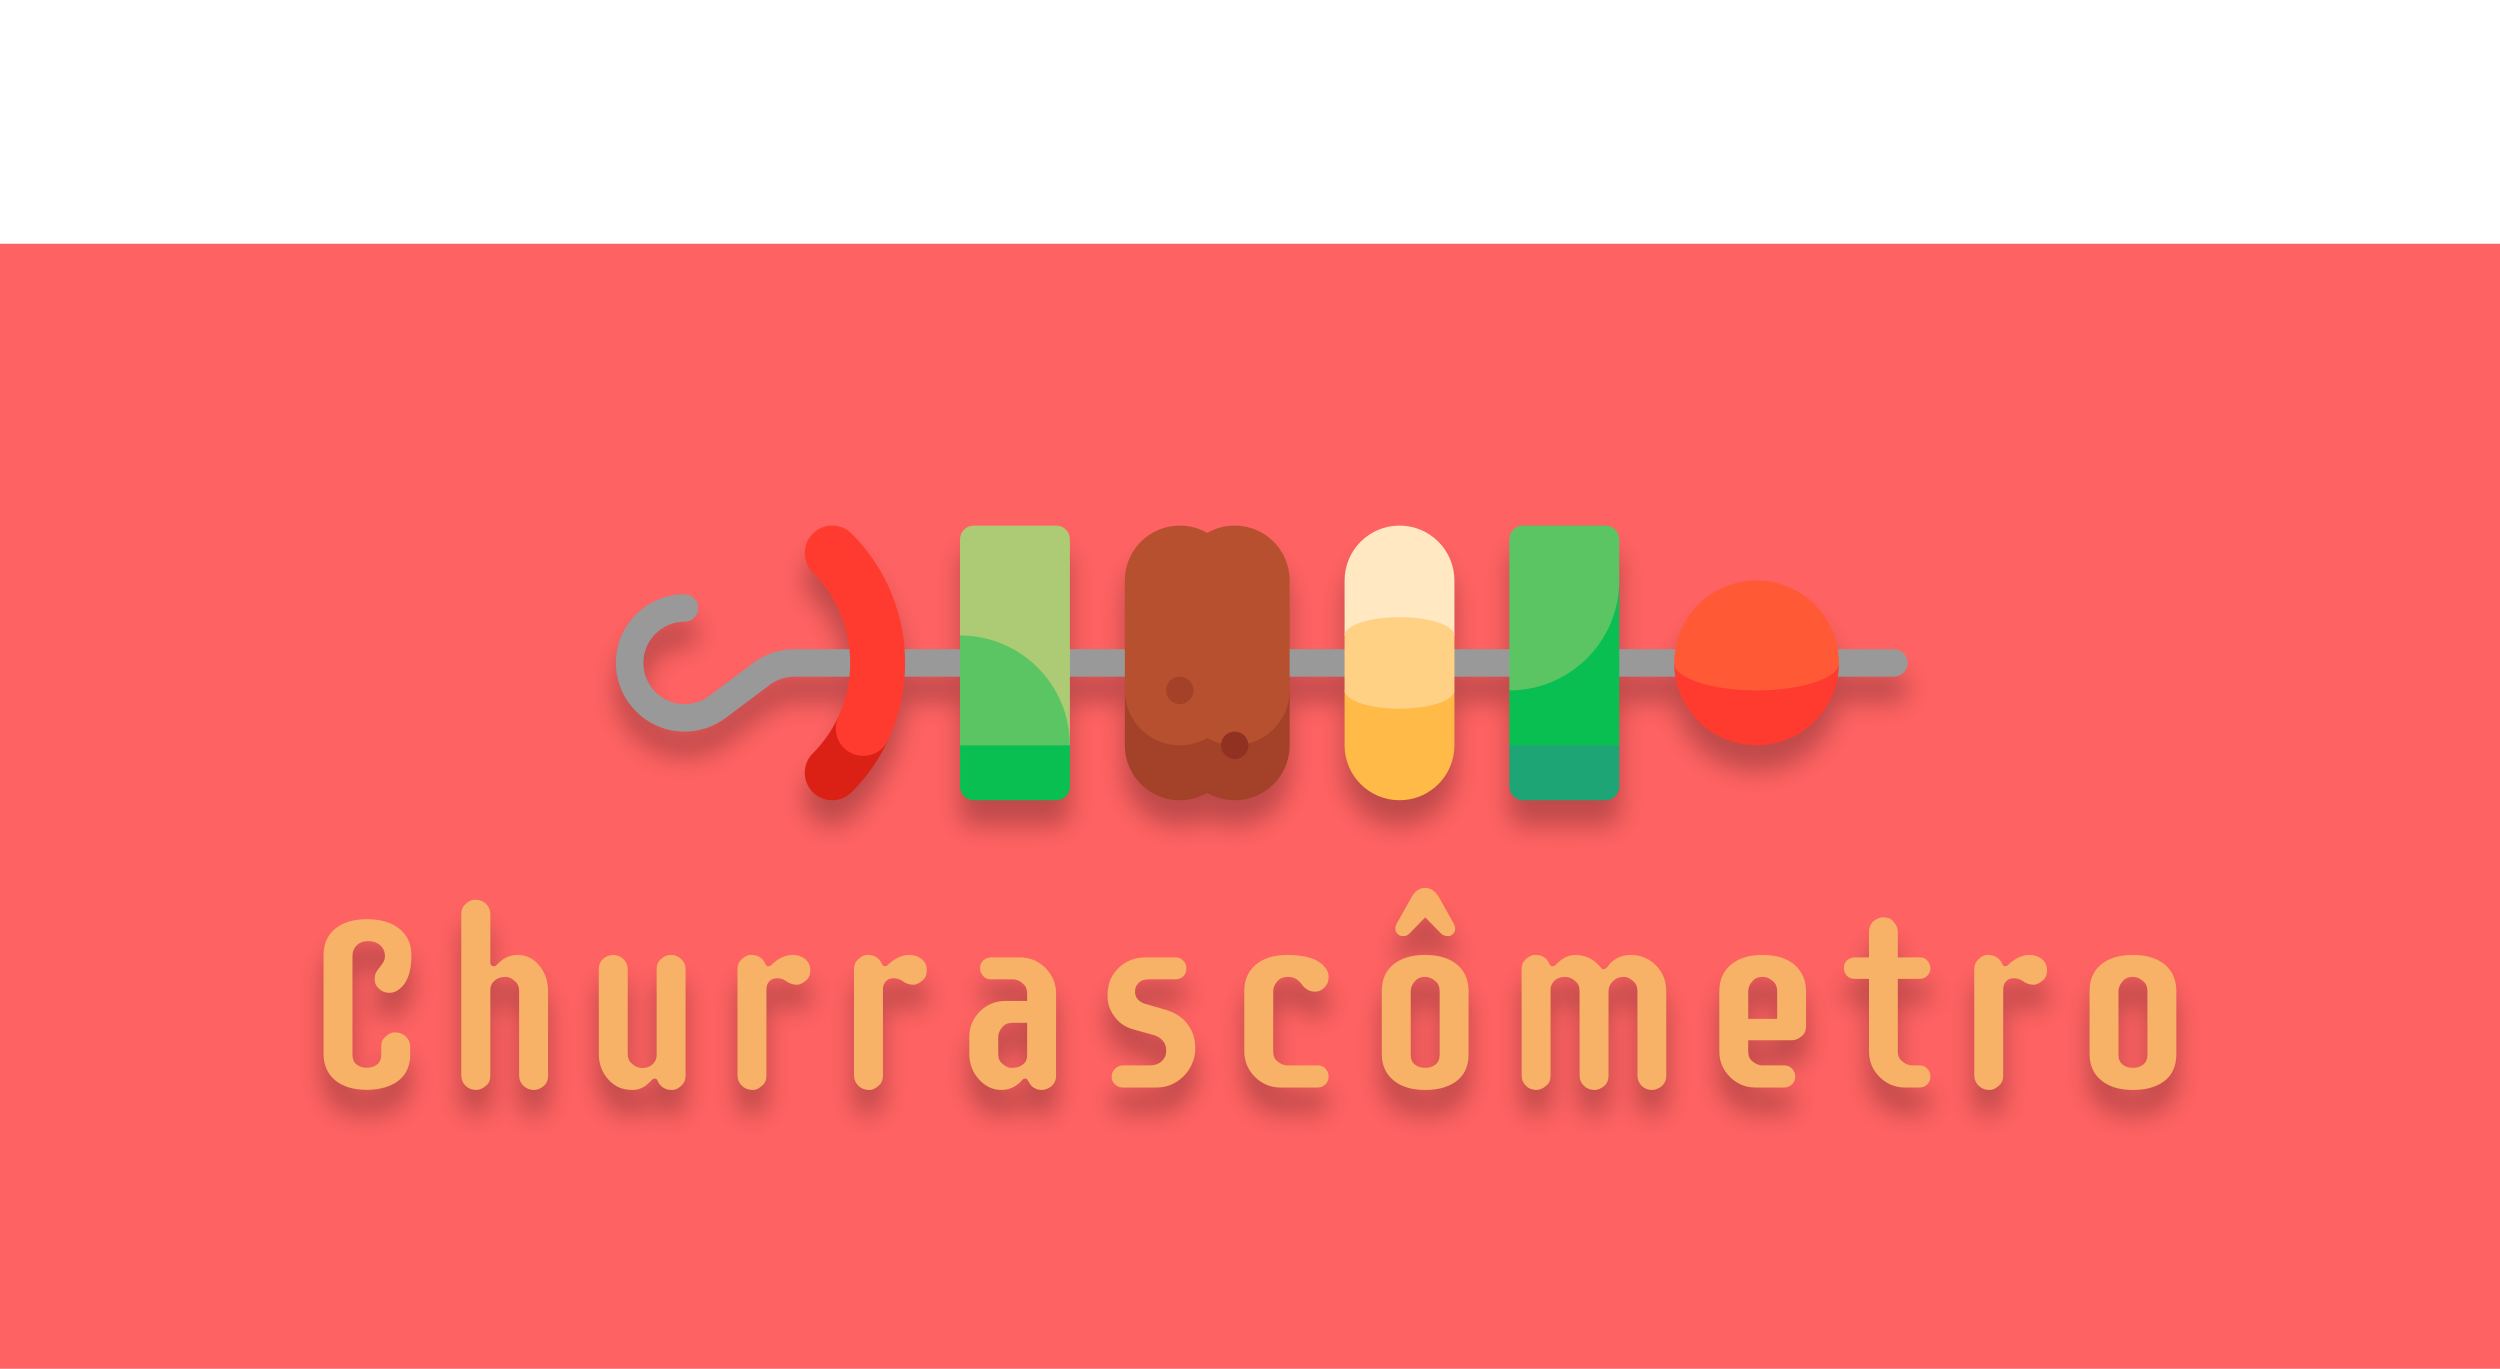
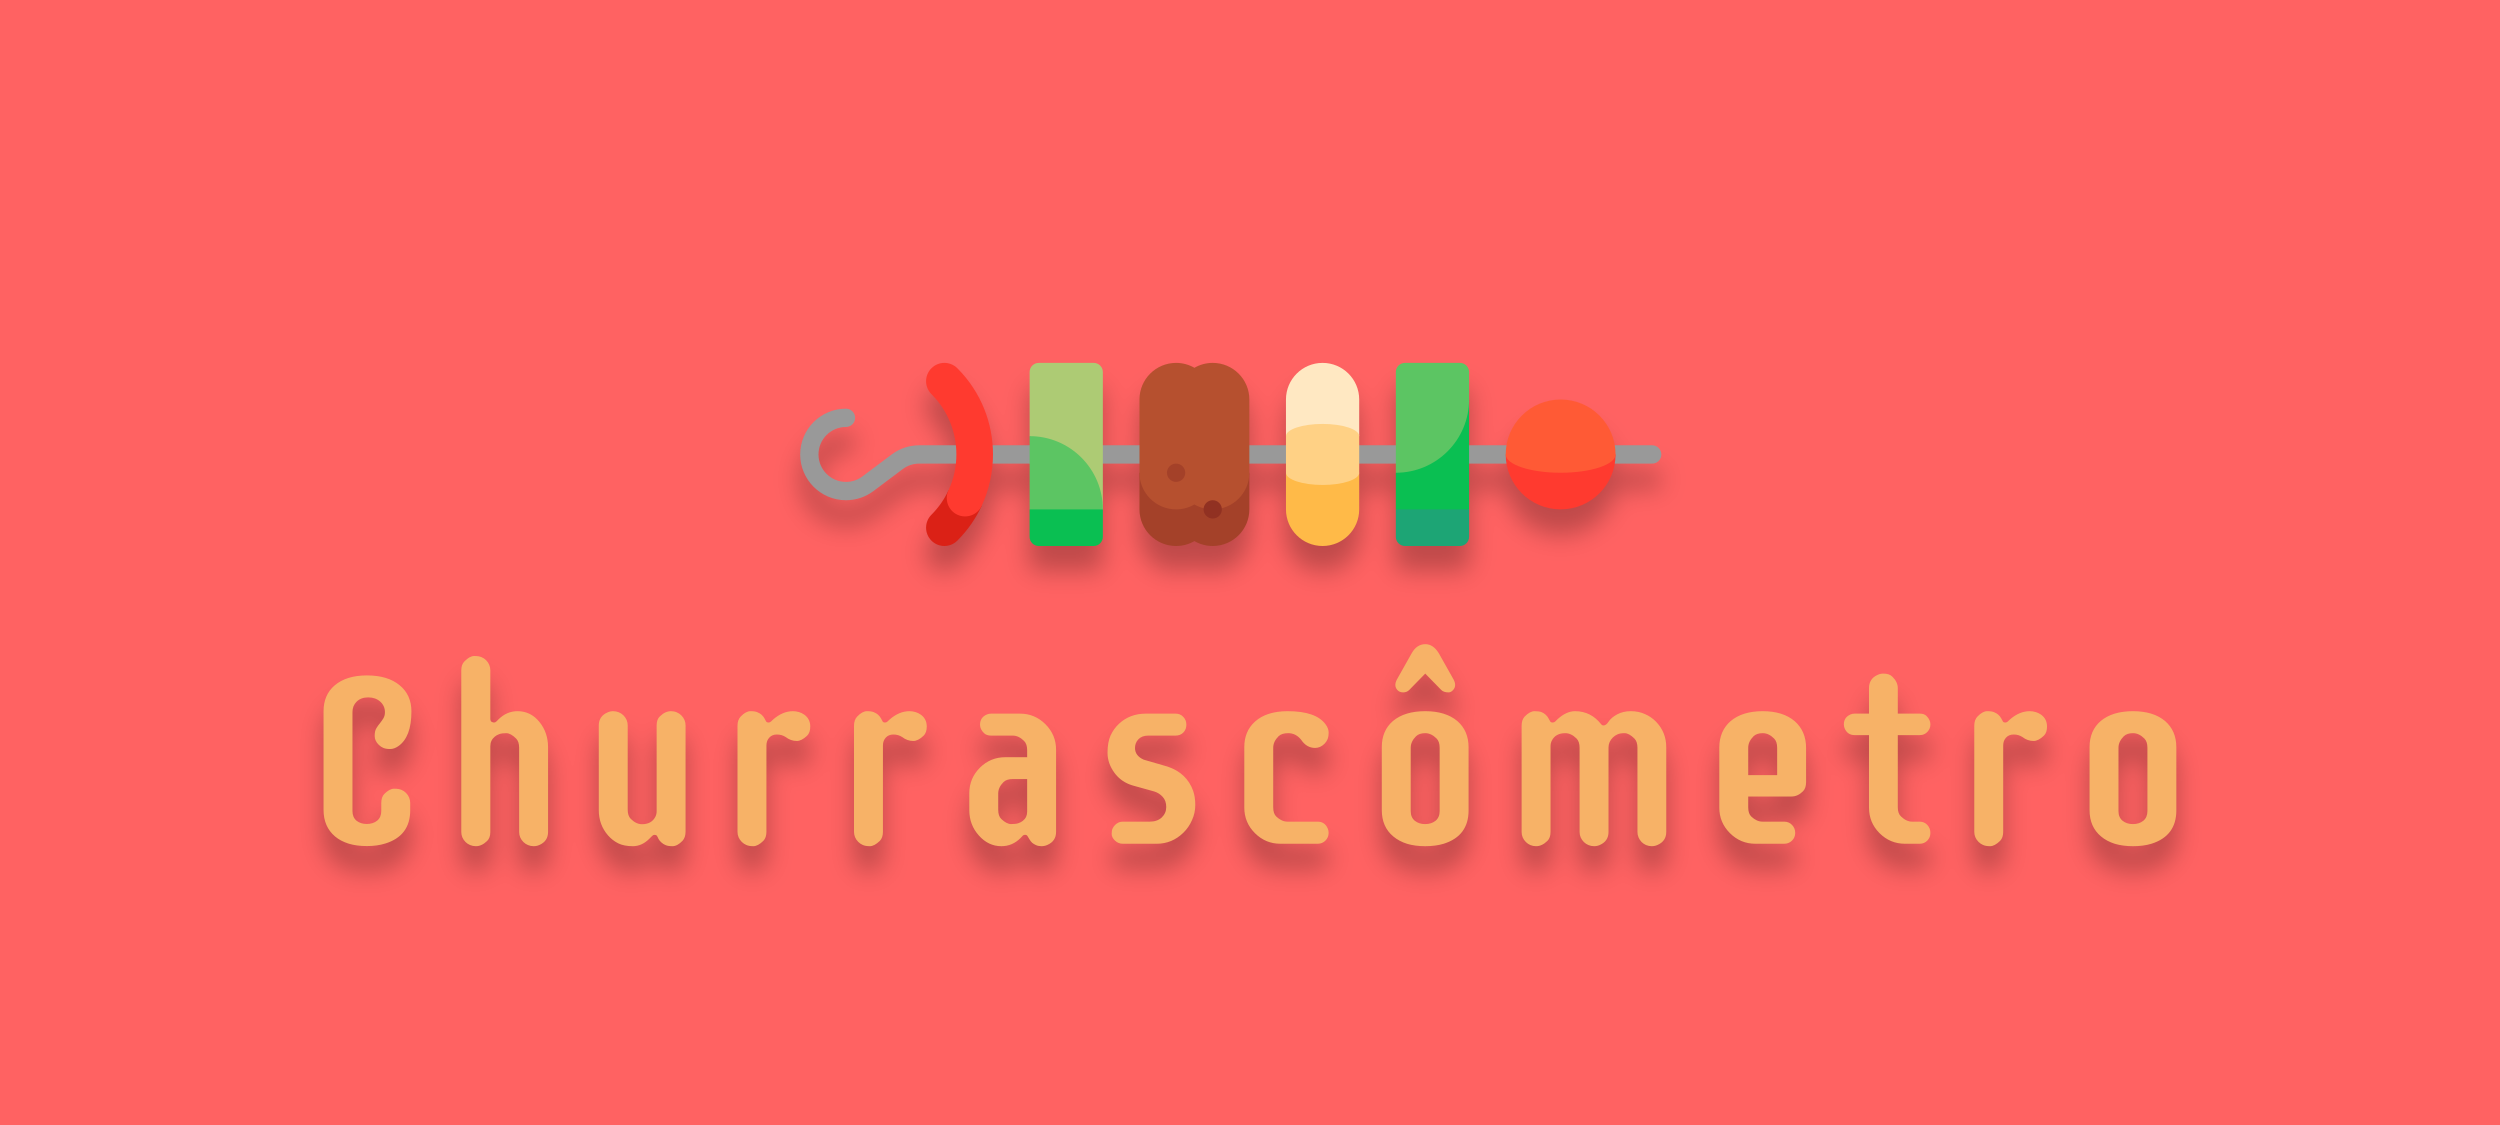
- <svg xmlns="http://www.w3.org/2000/svg" width="400" height="219" viewBox="0 0 400 219" fill="none">
-   <path d="M0 39H400V219H0V39Z" fill="#FF6262" />
+ <svg xmlns="http://www.w3.org/2000/svg" width="400" height="180" viewBox="0 0 400 180" fill="none">
+   <path d="M0 0H400V180H0V0Z" fill="#FF6262" />
  <g filter="url(#filter0_d)">
-     <path d="M60.77 154.742C60.978 154.482 61.167 154.215 61.336 153.941C61.505 153.655 61.59 153.329 61.59 152.965C61.59 152.6 61.525 152.281 61.395 152.008C61.264 151.721 61.082 151.474 60.848 151.266C60.34 150.81 59.695 150.582 58.914 150.582C58.133 150.582 57.514 150.81 57.059 151.266C56.616 151.708 56.395 152.255 56.395 152.906V168.766C56.395 169.43 56.609 169.944 57.039 170.309C57.482 170.66 58.029 170.836 58.68 170.836C59.344 170.836 59.897 170.66 60.34 170.309C60.783 169.944 61.004 169.43 61.004 168.766V167.496C61.004 166.845 61.167 166.357 61.492 166.031C62.052 165.471 62.573 165.191 63.055 165.191C63.536 165.191 63.921 165.25 64.207 165.367C64.493 165.484 64.741 165.647 64.949 165.855C65.405 166.311 65.633 166.858 65.633 167.496V168.648C65.633 171.37 64.305 173.141 61.648 173.961C60.789 174.234 59.806 174.371 58.699 174.371C57.605 174.371 56.629 174.241 55.77 173.98C54.91 173.707 54.188 173.323 53.602 172.828C52.378 171.786 51.766 170.374 51.766 168.59V152.809C51.766 151.051 52.365 149.664 53.562 148.648C54.812 147.594 56.525 147.066 58.699 147.066C60.939 147.066 62.69 147.594 63.953 148.648C65.203 149.677 65.828 151.07 65.828 152.828C65.828 155.576 65.125 157.431 63.719 158.395C63.289 158.694 62.853 158.844 62.41 158.844C61.98 158.844 61.622 158.785 61.336 158.668C61.062 158.551 60.822 158.388 60.613 158.18C60.171 157.763 59.949 157.288 59.949 156.754C59.949 156.22 60.034 155.816 60.203 155.543C60.372 155.257 60.561 154.99 60.77 154.742ZM77.945 173.551C77.62 173.863 77.314 174.078 77.027 174.195C76.754 174.326 76.454 174.391 76.129 174.391C75.816 174.391 75.517 174.332 75.231 174.215C74.944 174.098 74.697 173.935 74.488 173.727C74.033 173.271 73.805 172.73 73.805 172.105V146.266C73.805 145.628 73.974 145.146 74.312 144.82C74.872 144.247 75.393 143.961 75.875 143.961C76.37 143.961 76.754 144.02 77.027 144.137C77.314 144.254 77.561 144.417 77.769 144.625C78.225 145.081 78.453 145.628 78.453 146.266V153.98C78.453 154.228 78.518 154.397 78.648 154.488C78.792 154.566 78.928 154.605 79.059 154.605C79.189 154.605 79.312 154.547 79.43 154.43L79.742 154.117C80.628 153.232 81.65 152.789 82.809 152.789C84.215 152.789 85.38 153.362 86.305 154.508C87.229 155.641 87.691 156.995 87.691 158.57V172.105C87.691 173.095 87.229 173.792 86.305 174.195C86.018 174.326 85.712 174.391 85.387 174.391C85.074 174.391 84.775 174.332 84.488 174.215C84.202 174.098 83.954 173.935 83.746 173.727C83.29 173.271 83.062 172.73 83.062 172.105V158.629C83.062 157.978 82.9 157.49 82.574 157.164C82.001 156.591 81.474 156.305 80.992 156.305C80.523 156.305 80.152 156.357 79.879 156.461C79.606 156.552 79.365 156.689 79.156 156.871C78.688 157.262 78.453 157.77 78.453 158.395V172.105C78.453 172.743 78.284 173.225 77.945 173.551ZM105.551 153.648C105.889 153.323 106.195 153.102 106.469 152.984C106.755 152.854 107.055 152.789 107.367 152.789C107.693 152.789 107.992 152.848 108.266 152.965C108.552 153.082 108.799 153.245 109.008 153.453C109.464 153.909 109.691 154.449 109.691 155.074V172.047C109.691 172.685 109.529 173.18 109.203 173.531C108.643 174.104 108.109 174.391 107.602 174.391C107.107 174.391 106.736 174.332 106.488 174.215C106.241 174.111 106.039 173.987 105.883 173.844C105.635 173.635 105.46 173.427 105.355 173.219C105.264 172.997 105.18 172.835 105.102 172.73C105.023 172.626 104.9 172.574 104.73 172.574C104.574 172.574 104.444 172.633 104.34 172.75C104.236 172.854 104.066 173.023 103.832 173.258C103.051 174.013 102.191 174.391 101.254 174.391C100.329 174.391 99.555 174.241 98.93 173.941C98.305 173.629 97.758 173.206 97.289 172.672C96.299 171.539 95.805 170.185 95.805 168.609V155.074C95.805 154.085 96.273 153.388 97.211 152.984C97.484 152.854 97.777 152.789 98.09 152.789C98.415 152.789 98.721 152.848 99.008 152.965C99.294 153.082 99.542 153.245 99.75 153.453C100.206 153.909 100.434 154.449 100.434 155.074V168.551C100.434 169.202 100.596 169.69 100.922 170.016C101.495 170.589 102.094 170.875 102.719 170.875C103.747 170.875 104.464 170.471 104.867 169.664C104.997 169.404 105.062 169.111 105.062 168.785V155.074C105.062 154.436 105.225 153.961 105.551 153.648ZM126.867 152.789C127.193 152.789 127.512 152.835 127.824 152.926C128.137 153.017 128.43 153.16 128.703 153.355C129.328 153.811 129.641 154.443 129.641 155.25C129.641 155.901 129.471 156.389 129.133 156.715C128.547 157.275 128 157.555 127.492 157.555C126.841 157.555 126.249 157.346 125.715 156.93C125.298 156.656 124.829 156.52 124.309 156.52C123.788 156.52 123.378 156.689 123.078 157.027C122.779 157.353 122.629 157.77 122.629 158.277V172.086C122.629 172.711 122.466 173.193 122.141 173.531C121.555 174.104 121.021 174.391 120.539 174.391C120.07 174.391 119.693 174.326 119.406 174.195C119.133 174.078 118.892 173.915 118.684 173.707C118.228 173.251 118 172.711 118 172.086V155.133C118 154.495 118.169 154 118.508 153.648C119.055 153.076 119.576 152.789 120.07 152.789C120.578 152.789 120.956 152.848 121.203 152.965C121.451 153.069 121.659 153.193 121.828 153.336C122.062 153.544 122.232 153.759 122.336 153.98C122.44 154.189 122.525 154.345 122.59 154.449C122.668 154.553 122.785 154.605 122.941 154.605C123.111 154.605 123.247 154.553 123.352 154.449L123.703 154.117C124.719 153.232 125.773 152.789 126.867 152.789ZM145.508 152.789C145.833 152.789 146.152 152.835 146.465 152.926C146.777 153.017 147.07 153.16 147.344 153.355C147.969 153.811 148.281 154.443 148.281 155.25C148.281 155.901 148.112 156.389 147.773 156.715C147.188 157.275 146.641 157.555 146.133 157.555C145.482 157.555 144.889 157.346 144.355 156.93C143.939 156.656 143.47 156.52 142.949 156.52C142.428 156.52 142.018 156.689 141.719 157.027C141.419 157.353 141.27 157.77 141.27 158.277V172.086C141.27 172.711 141.107 173.193 140.781 173.531C140.195 174.104 139.661 174.391 139.18 174.391C138.711 174.391 138.333 174.326 138.047 174.195C137.773 174.078 137.533 173.915 137.324 173.707C136.868 173.251 136.641 172.711 136.641 172.086V155.133C136.641 154.495 136.81 154 137.148 153.648C137.695 153.076 138.216 152.789 138.711 152.789C139.219 152.789 139.596 152.848 139.844 152.965C140.091 153.069 140.299 153.193 140.469 153.336C140.703 153.544 140.872 153.759 140.977 153.98C141.081 154.189 141.165 154.345 141.23 154.449C141.309 154.553 141.426 154.605 141.582 154.605C141.751 154.605 141.888 154.553 141.992 154.449L142.344 154.117C143.359 153.232 144.414 152.789 145.508 152.789ZM156.805 154.957C156.805 154.176 157.169 153.629 157.898 153.316C158.107 153.225 158.335 153.18 158.582 153.18H163.191C164.78 153.18 166.141 153.746 167.273 154.879C168.406 156.012 168.973 157.372 168.973 158.961V172.105C168.973 173.095 168.504 173.792 167.566 174.195C167.28 174.326 166.967 174.391 166.629 174.391C166.29 174.391 165.997 174.332 165.75 174.215C165.516 174.111 165.314 173.987 165.145 173.844C165.001 173.714 164.858 173.531 164.715 173.297C164.572 173.049 164.461 172.867 164.383 172.75C164.305 172.633 164.181 172.574 164.012 172.574C163.842 172.574 163.706 172.633 163.602 172.75L163.289 173.082C162.417 173.954 161.395 174.391 160.223 174.391C158.829 174.391 157.625 173.818 156.609 172.672C155.594 171.539 155.086 170.185 155.086 168.609V165.914C155.086 164.326 155.652 162.965 156.785 161.832C157.905 160.712 159.266 160.152 160.867 160.152H164.344V159.02C164.344 158.368 164.181 157.88 163.855 157.555C163.283 156.982 162.677 156.695 162.039 156.695H158.582C158.1 156.695 157.729 156.572 157.469 156.324C157.026 155.908 156.805 155.452 156.805 154.957ZM159.715 168.57C159.715 169.234 159.878 169.723 160.203 170.035C160.776 170.582 161.303 170.855 161.785 170.855C162.267 170.855 162.645 170.81 162.918 170.719C163.204 170.628 163.452 170.497 163.66 170.328C164.116 169.964 164.344 169.482 164.344 168.883V163.648H162.039C161.375 163.648 160.88 163.811 160.555 164.137C159.995 164.697 159.715 165.302 159.715 165.953V168.57ZM179.645 174C179.163 174 178.746 173.831 178.395 173.492C178.043 173.154 177.867 172.802 177.867 172.438C177.867 172.073 177.913 171.786 178.004 171.578C178.108 171.357 178.245 171.161 178.414 170.992C178.766 170.641 179.176 170.465 179.645 170.465H183.961C184.755 170.465 185.393 170.243 185.875 169.801C186.357 169.345 186.598 168.785 186.598 168.121C186.598 167.457 186.415 166.923 186.051 166.52C185.686 166.103 185.237 165.81 184.703 165.641L181.188 164.664C179.977 164.299 179.013 163.622 178.297 162.633C177.568 161.63 177.203 160.569 177.203 159.449C177.203 158.329 177.366 157.405 177.691 156.676C178.03 155.947 178.479 155.322 179.039 154.801C180.198 153.72 181.63 153.18 183.336 153.18H188.102C188.596 153.18 189.007 153.355 189.332 153.707C189.658 154.046 189.82 154.462 189.82 154.957C189.82 155.452 189.658 155.868 189.332 156.207C189.007 156.533 188.596 156.695 188.102 156.695H183.707C183.043 156.695 182.522 156.891 182.145 157.281C181.78 157.672 181.598 158.134 181.598 158.668C181.598 159.501 182.06 160.126 182.984 160.543L186.812 161.656C188.87 162.346 190.237 163.648 190.914 165.562C191.135 166.214 191.246 166.962 191.246 167.809C191.246 168.655 191.07 169.462 190.719 170.23C190.38 170.999 189.924 171.663 189.352 172.223C188.141 173.408 186.715 174 185.074 174H179.645ZM208.168 157.34C207.608 156.65 206.924 156.305 206.117 156.305C205.414 156.305 204.893 156.474 204.555 156.812C203.995 157.372 203.715 157.978 203.715 158.629V168.18C203.715 168.844 203.878 169.332 204.203 169.645C204.776 170.191 205.382 170.465 206.02 170.465H210.824C211.592 170.465 212.133 170.836 212.445 171.578C212.536 171.786 212.582 172.014 212.582 172.262C212.582 172.496 212.536 172.724 212.445 172.945C212.354 173.154 212.23 173.336 212.074 173.492C211.736 173.831 211.319 174 210.824 174H204.867C203.279 174 201.918 173.434 200.785 172.301C199.652 171.168 199.086 169.807 199.086 168.219V158.531C199.086 156.852 199.652 155.497 200.785 154.469C202.022 153.349 203.767 152.789 206.02 152.789C209.053 152.789 211.078 153.492 212.094 154.898C212.419 155.328 212.582 155.764 212.582 156.207C212.582 156.637 212.523 156.995 212.406 157.281C212.289 157.555 212.126 157.796 211.918 158.004C211.475 158.447 210.974 158.668 210.414 158.668C209.503 158.668 208.754 158.225 208.168 157.34ZM221.086 158.531C221.086 156.773 221.685 155.38 222.883 154.352C224.133 153.31 225.852 152.789 228.039 152.789C230.201 152.789 231.906 153.31 233.156 154.352C234.367 155.393 234.973 156.799 234.973 158.57V168.668C234.973 171.389 233.645 173.167 230.988 174C230.129 174.26 229.146 174.391 228.039 174.391C226.945 174.391 225.969 174.26 225.109 174C224.25 173.727 223.521 173.336 222.922 172.828C221.698 171.812 221.086 170.406 221.086 168.609V158.531ZM230.344 158.629C230.344 157.978 230.181 157.49 229.855 157.164C229.283 156.591 228.677 156.305 228.039 156.305C227.388 156.305 226.893 156.474 226.555 156.812C225.995 157.372 225.715 157.978 225.715 158.629V168.785C225.715 169.449 225.936 169.964 226.379 170.328C226.822 170.68 227.368 170.855 228.02 170.855C228.684 170.855 229.237 170.68 229.68 170.328C230.122 169.964 230.344 169.449 230.344 168.785V158.629ZM232.57 147.711C232.74 148.023 232.824 148.323 232.824 148.609C232.824 148.896 232.714 149.163 232.492 149.41C232.271 149.658 232.03 149.781 231.77 149.781C231.249 149.781 230.858 149.651 230.598 149.391L228.039 146.773L225.48 149.391C225.22 149.651 224.895 149.781 224.504 149.781C224.113 149.781 223.807 149.658 223.586 149.41C223.365 149.163 223.254 148.896 223.254 148.609C223.254 148.323 223.339 148.023 223.508 147.711L225.852 143.551C226.398 142.561 227.134 142.066 228.059 142.066C228.905 142.066 229.628 142.561 230.227 143.551L232.57 147.711ZM247.578 173.551C247.253 173.863 246.947 174.078 246.66 174.195C246.387 174.326 246.087 174.391 245.762 174.391C245.449 174.391 245.15 174.332 244.863 174.215C244.59 174.098 244.349 173.935 244.141 173.727C243.685 173.271 243.457 172.73 243.457 172.105V155.133C243.457 154.495 243.62 154 243.945 153.648C244.505 153.076 245.033 152.789 245.527 152.789C246.035 152.789 246.413 152.841 246.66 152.945C246.908 153.049 247.116 153.18 247.285 153.336C247.507 153.531 247.669 153.74 247.773 153.961C247.891 154.182 247.982 154.345 248.047 154.449C248.125 154.553 248.242 154.605 248.398 154.605C248.568 154.605 248.711 154.553 248.828 154.449L249.16 154.117C250.111 153.232 251.061 152.789 252.012 152.789C253.691 152.789 255.078 153.479 256.172 154.859C256.276 155.003 256.406 155.074 256.562 155.074C256.836 155.074 257.109 154.866 257.383 154.449C257.669 154.02 258.125 153.635 258.75 153.297C259.375 152.958 260.104 152.789 260.938 152.789C261.771 152.789 262.526 152.945 263.203 153.258C263.893 153.557 264.492 153.974 265 154.508C266.068 155.628 266.602 156.982 266.602 158.57V172.105C266.602 173.095 266.133 173.792 265.195 174.195C264.909 174.326 264.603 174.391 264.277 174.391C263.965 174.391 263.665 174.332 263.379 174.215C263.105 174.098 262.865 173.935 262.656 173.727C262.214 173.258 261.992 172.717 261.992 172.105V158.629C261.992 157.978 261.829 157.49 261.504 157.164C260.931 156.591 260.404 156.305 259.922 156.305C259.44 156.305 259.062 156.37 258.789 156.5C258.516 156.617 258.268 156.786 258.047 157.008C257.591 157.464 257.363 157.991 257.363 158.59V172.105C257.363 173.095 256.901 173.792 255.977 174.195C255.69 174.326 255.384 174.391 255.059 174.391C254.746 174.391 254.447 174.332 254.16 174.215C253.874 174.098 253.626 173.935 253.418 173.727C252.962 173.271 252.734 172.73 252.734 172.105V158.629C252.734 157.978 252.572 157.49 252.246 157.164C251.673 156.591 251.074 156.305 250.449 156.305C249.408 156.305 248.685 156.708 248.281 157.516C248.151 157.776 248.086 158.069 248.086 158.395V172.105C248.086 172.743 247.917 173.225 247.578 173.551ZM285.477 170.465C285.971 170.465 286.388 170.641 286.727 170.992C287.065 171.344 287.234 171.767 287.234 172.262C287.234 172.743 287.065 173.154 286.727 173.492C286.388 173.831 285.971 174 285.477 174H280.867C279.279 174 277.918 173.434 276.785 172.301C275.652 171.168 275.086 169.807 275.086 168.219V158.629C275.086 156.858 275.685 155.445 276.883 154.391C278.133 153.323 279.852 152.789 282.039 152.789C284.201 152.789 285.906 153.323 287.156 154.391C288.367 155.458 288.973 156.884 288.973 158.668V164.137C288.973 164.788 288.81 165.276 288.484 165.602C287.924 166.161 287.312 166.441 286.648 166.441H279.715V168.18C279.715 168.844 279.878 169.332 280.203 169.645C280.776 170.191 281.382 170.465 282.02 170.465H285.477ZM284.344 158.629C284.344 157.978 284.181 157.49 283.855 157.164C283.283 156.591 282.677 156.305 282.039 156.305C281.388 156.305 280.893 156.474 280.555 156.812C279.995 157.372 279.715 157.978 279.715 158.629V163.023H284.344V158.629ZM307.145 170.465C307.639 170.465 308.049 170.641 308.375 170.992C308.701 171.344 308.863 171.767 308.863 172.262C308.863 172.743 308.701 173.154 308.375 173.492C308.049 173.831 307.639 174 307.145 174H304.801C303.212 174 301.852 173.434 300.719 172.301C299.599 171.181 299.039 169.82 299.039 168.219V156.617H296.734C295.992 156.617 295.465 156.266 295.152 155.562C295.061 155.354 295.016 155.133 295.016 154.898C295.016 154.156 295.367 153.629 296.07 153.316C296.279 153.225 296.5 153.18 296.734 153.18H299.039V149.117C299.039 148.089 299.508 147.372 300.445 146.969C300.719 146.839 301.018 146.773 301.344 146.773C301.982 146.773 302.464 146.943 302.789 147.281C303.362 147.841 303.648 148.453 303.648 149.117V153.18H307.184C307.639 153.18 307.991 153.303 308.238 153.551C308.655 153.967 308.863 154.417 308.863 154.898C308.863 155.367 308.701 155.771 308.375 156.109C308.049 156.448 307.652 156.617 307.184 156.617H303.648V168.18C303.648 168.831 303.818 169.312 304.156 169.625C304.729 170.185 305.328 170.465 305.953 170.465H307.145ZM324.75 152.789C325.076 152.789 325.395 152.835 325.707 152.926C326.02 153.017 326.312 153.16 326.586 153.355C327.211 153.811 327.523 154.443 327.523 155.25C327.523 155.901 327.354 156.389 327.016 156.715C326.43 157.275 325.883 157.555 325.375 157.555C324.724 157.555 324.132 157.346 323.598 156.93C323.181 156.656 322.712 156.52 322.191 156.52C321.671 156.52 321.26 156.689 320.961 157.027C320.661 157.353 320.512 157.77 320.512 158.277V172.086C320.512 172.711 320.349 173.193 320.023 173.531C319.438 174.104 318.904 174.391 318.422 174.391C317.953 174.391 317.576 174.326 317.289 174.195C317.016 174.078 316.775 173.915 316.566 173.707C316.111 173.251 315.883 172.711 315.883 172.086V155.133C315.883 154.495 316.052 154 316.391 153.648C316.938 153.076 317.458 152.789 317.953 152.789C318.461 152.789 318.839 152.848 319.086 152.965C319.333 153.069 319.542 153.193 319.711 153.336C319.945 153.544 320.115 153.759 320.219 153.98C320.323 154.189 320.408 154.345 320.473 154.449C320.551 154.553 320.668 154.605 320.824 154.605C320.993 154.605 321.13 154.553 321.234 154.449L321.586 154.117C322.602 153.232 323.656 152.789 324.75 152.789ZM334.328 158.531C334.328 156.773 334.927 155.38 336.125 154.352C337.375 153.31 339.094 152.789 341.281 152.789C343.443 152.789 345.148 153.31 346.398 154.352C347.609 155.393 348.215 156.799 348.215 158.57V168.668C348.215 171.389 346.887 173.167 344.23 174C343.371 174.26 342.388 174.391 341.281 174.391C340.188 174.391 339.211 174.26 338.352 174C337.492 173.727 336.763 173.336 336.164 172.828C334.94 171.812 334.328 170.406 334.328 168.609V158.531ZM343.586 158.629C343.586 157.978 343.423 157.49 343.098 157.164C342.525 156.591 341.919 156.305 341.281 156.305C340.63 156.305 340.135 156.474 339.797 156.812C339.237 157.372 338.957 157.978 338.957 158.629V168.785C338.957 169.449 339.178 169.964 339.621 170.328C340.064 170.68 340.611 170.855 341.262 170.855C341.926 170.855 342.479 170.68 342.922 170.328C343.365 169.964 343.586 169.449 343.586 168.785V158.629Z" fill="#F7B267" />
+     <path d="M60.77 115.742C60.978 115.482 61.167 115.215 61.336 114.941C61.505 114.655 61.59 114.329 61.59 113.965C61.59 113.6 61.525 113.281 61.395 113.008C61.264 112.721 61.082 112.474 60.848 112.266C60.34 111.81 59.695 111.582 58.914 111.582C58.133 111.582 57.514 111.81 57.059 112.266C56.616 112.708 56.395 113.255 56.395 113.906V129.766C56.395 130.43 56.609 130.944 57.039 131.309C57.482 131.66 58.029 131.836 58.68 131.836C59.344 131.836 59.897 131.66 60.34 131.309C60.783 130.944 61.004 130.43 61.004 129.766V128.496C61.004 127.845 61.167 127.357 61.492 127.031C62.052 126.471 62.573 126.191 63.055 126.191C63.536 126.191 63.921 126.25 64.207 126.367C64.493 126.484 64.741 126.647 64.949 126.855C65.405 127.311 65.633 127.858 65.633 128.496V129.648C65.633 132.37 64.305 134.141 61.648 134.961C60.789 135.234 59.806 135.371 58.699 135.371C57.605 135.371 56.629 135.241 55.77 134.98C54.91 134.707 54.188 134.323 53.602 133.828C52.378 132.786 51.766 131.374 51.766 129.59V113.809C51.766 112.051 52.365 110.664 53.562 109.648C54.812 108.594 56.525 108.066 58.699 108.066C60.939 108.066 62.69 108.594 63.953 109.648C65.203 110.677 65.828 112.07 65.828 113.828C65.828 116.576 65.125 118.431 63.719 119.395C63.289 119.694 62.853 119.844 62.41 119.844C61.98 119.844 61.622 119.785 61.336 119.668C61.062 119.551 60.822 119.388 60.613 119.18C60.171 118.763 59.949 118.288 59.949 117.754C59.949 117.22 60.034 116.816 60.203 116.543C60.372 116.257 60.561 115.99 60.77 115.742ZM77.945 134.551C77.62 134.863 77.314 135.078 77.027 135.195C76.754 135.326 76.454 135.391 76.129 135.391C75.816 135.391 75.517 135.332 75.231 135.215C74.944 135.098 74.697 134.935 74.488 134.727C74.033 134.271 73.805 133.73 73.805 133.105V107.266C73.805 106.628 73.974 106.146 74.312 105.82C74.872 105.247 75.393 104.961 75.875 104.961C76.37 104.961 76.754 105.02 77.027 105.137C77.314 105.254 77.561 105.417 77.769 105.625C78.225 106.081 78.453 106.628 78.453 107.266V114.98C78.453 115.228 78.518 115.397 78.648 115.488C78.792 115.566 78.928 115.605 79.059 115.605C79.189 115.605 79.312 115.547 79.43 115.43L79.742 115.117C80.628 114.232 81.65 113.789 82.809 113.789C84.215 113.789 85.38 114.362 86.305 115.508C87.229 116.641 87.691 117.995 87.691 119.57V133.105C87.691 134.095 87.229 134.792 86.305 135.195C86.018 135.326 85.712 135.391 85.387 135.391C85.074 135.391 84.775 135.332 84.488 135.215C84.202 135.098 83.954 134.935 83.746 134.727C83.29 134.271 83.062 133.73 83.062 133.105V119.629C83.062 118.978 82.9 118.49 82.574 118.164C82.001 117.591 81.474 117.305 80.992 117.305C80.523 117.305 80.152 117.357 79.879 117.461C79.606 117.552 79.365 117.689 79.156 117.871C78.688 118.262 78.453 118.77 78.453 119.395V133.105C78.453 133.743 78.284 134.225 77.945 134.551ZM105.551 114.648C105.889 114.323 106.195 114.102 106.469 113.984C106.755 113.854 107.055 113.789 107.367 113.789C107.693 113.789 107.992 113.848 108.266 113.965C108.552 114.082 108.799 114.245 109.008 114.453C109.464 114.909 109.691 115.449 109.691 116.074V133.047C109.691 133.685 109.529 134.18 109.203 134.531C108.643 135.104 108.109 135.391 107.602 135.391C107.107 135.391 106.736 135.332 106.488 135.215C106.241 135.111 106.039 134.987 105.883 134.844C105.635 134.635 105.46 134.427 105.355 134.219C105.264 133.997 105.18 133.835 105.102 133.73C105.023 133.626 104.9 133.574 104.73 133.574C104.574 133.574 104.444 133.633 104.34 133.75C104.236 133.854 104.066 134.023 103.832 134.258C103.051 135.013 102.191 135.391 101.254 135.391C100.329 135.391 99.555 135.241 98.93 134.941C98.305 134.629 97.758 134.206 97.289 133.672C96.299 132.539 95.805 131.185 95.805 129.609V116.074C95.805 115.085 96.273 114.388 97.211 113.984C97.484 113.854 97.777 113.789 98.09 113.789C98.415 113.789 98.721 113.848 99.008 113.965C99.294 114.082 99.542 114.245 99.75 114.453C100.206 114.909 100.434 115.449 100.434 116.074V129.551C100.434 130.202 100.596 130.69 100.922 131.016C101.495 131.589 102.094 131.875 102.719 131.875C103.747 131.875 104.464 131.471 104.867 130.664C104.997 130.404 105.062 130.111 105.062 129.785V116.074C105.062 115.436 105.225 114.961 105.551 114.648ZM126.867 113.789C127.193 113.789 127.512 113.835 127.824 113.926C128.137 114.017 128.43 114.16 128.703 114.355C129.328 114.811 129.641 115.443 129.641 116.25C129.641 116.901 129.471 117.389 129.133 117.715C128.547 118.275 128 118.555 127.492 118.555C126.841 118.555 126.249 118.346 125.715 117.93C125.298 117.656 124.829 117.52 124.309 117.52C123.788 117.52 123.378 117.689 123.078 118.027C122.779 118.353 122.629 118.77 122.629 119.277V133.086C122.629 133.711 122.466 134.193 122.141 134.531C121.555 135.104 121.021 135.391 120.539 135.391C120.07 135.391 119.693 135.326 119.406 135.195C119.133 135.078 118.892 134.915 118.684 134.707C118.228 134.251 118 133.711 118 133.086V116.133C118 115.495 118.169 115 118.508 114.648C119.055 114.076 119.576 113.789 120.07 113.789C120.578 113.789 120.956 113.848 121.203 113.965C121.451 114.069 121.659 114.193 121.828 114.336C122.062 114.544 122.232 114.759 122.336 114.98C122.44 115.189 122.525 115.345 122.59 115.449C122.668 115.553 122.785 115.605 122.941 115.605C123.111 115.605 123.247 115.553 123.352 115.449L123.703 115.117C124.719 114.232 125.773 113.789 126.867 113.789ZM145.508 113.789C145.833 113.789 146.152 113.835 146.465 113.926C146.777 114.017 147.07 114.16 147.344 114.355C147.969 114.811 148.281 115.443 148.281 116.25C148.281 116.901 148.112 117.389 147.773 117.715C147.188 118.275 146.641 118.555 146.133 118.555C145.482 118.555 144.889 118.346 144.355 117.93C143.939 117.656 143.47 117.52 142.949 117.52C142.428 117.52 142.018 117.689 141.719 118.027C141.419 118.353 141.27 118.77 141.27 119.277V133.086C141.27 133.711 141.107 134.193 140.781 134.531C140.195 135.104 139.661 135.391 139.18 135.391C138.711 135.391 138.333 135.326 138.047 135.195C137.773 135.078 137.533 134.915 137.324 134.707C136.868 134.251 136.641 133.711 136.641 133.086V116.133C136.641 115.495 136.81 115 137.148 114.648C137.695 114.076 138.216 113.789 138.711 113.789C139.219 113.789 139.596 113.848 139.844 113.965C140.091 114.069 140.299 114.193 140.469 114.336C140.703 114.544 140.872 114.759 140.977 114.98C141.081 115.189 141.165 115.345 141.23 115.449C141.309 115.553 141.426 115.605 141.582 115.605C141.751 115.605 141.888 115.553 141.992 115.449L142.344 115.117C143.359 114.232 144.414 113.789 145.508 113.789ZM156.805 115.957C156.805 115.176 157.169 114.629 157.898 114.316C158.107 114.225 158.335 114.18 158.582 114.18H163.191C164.78 114.18 166.141 114.746 167.273 115.879C168.406 117.012 168.973 118.372 168.973 119.961V133.105C168.973 134.095 168.504 134.792 167.566 135.195C167.28 135.326 166.967 135.391 166.629 135.391C166.29 135.391 165.997 135.332 165.75 135.215C165.516 135.111 165.314 134.987 165.145 134.844C165.001 134.714 164.858 134.531 164.715 134.297C164.572 134.049 164.461 133.867 164.383 133.75C164.305 133.633 164.181 133.574 164.012 133.574C163.842 133.574 163.706 133.633 163.602 133.75L163.289 134.082C162.417 134.954 161.395 135.391 160.223 135.391C158.829 135.391 157.625 134.818 156.609 133.672C155.594 132.539 155.086 131.185 155.086 129.609V126.914C155.086 125.326 155.652 123.965 156.785 122.832C157.905 121.712 159.266 121.152 160.867 121.152H164.344V120.02C164.344 119.368 164.181 118.88 163.855 118.555C163.283 117.982 162.677 117.695 162.039 117.695H158.582C158.1 117.695 157.729 117.572 157.469 117.324C157.026 116.908 156.805 116.452 156.805 115.957ZM159.715 129.57C159.715 130.234 159.878 130.723 160.203 131.035C160.776 131.582 161.303 131.855 161.785 131.855C162.267 131.855 162.645 131.81 162.918 131.719C163.204 131.628 163.452 131.497 163.66 131.328C164.116 130.964 164.344 130.482 164.344 129.883V124.648H162.039C161.375 124.648 160.88 124.811 160.555 125.137C159.995 125.697 159.715 126.302 159.715 126.953V129.57ZM179.645 135C179.163 135 178.746 134.831 178.395 134.492C178.043 134.154 177.867 133.802 177.867 133.438C177.867 133.073 177.913 132.786 178.004 132.578C178.108 132.357 178.245 132.161 178.414 131.992C178.766 131.641 179.176 131.465 179.645 131.465H183.961C184.755 131.465 185.393 131.243 185.875 130.801C186.357 130.345 186.598 129.785 186.598 129.121C186.598 128.457 186.415 127.923 186.051 127.52C185.686 127.103 185.237 126.81 184.703 126.641L181.188 125.664C179.977 125.299 179.013 124.622 178.297 123.633C177.568 122.63 177.203 121.569 177.203 120.449C177.203 119.329 177.366 118.405 177.691 117.676C178.03 116.947 178.479 116.322 179.039 115.801C180.198 114.72 181.63 114.18 183.336 114.18H188.102C188.596 114.18 189.007 114.355 189.332 114.707C189.658 115.046 189.82 115.462 189.82 115.957C189.82 116.452 189.658 116.868 189.332 117.207C189.007 117.533 188.596 117.695 188.102 117.695H183.707C183.043 117.695 182.522 117.891 182.145 118.281C181.78 118.672 181.598 119.134 181.598 119.668C181.598 120.501 182.06 121.126 182.984 121.543L186.812 122.656C188.87 123.346 190.237 124.648 190.914 126.562C191.135 127.214 191.246 127.962 191.246 128.809C191.246 129.655 191.07 130.462 190.719 131.23C190.38 131.999 189.924 132.663 189.352 133.223C188.141 134.408 186.715 135 185.074 135H179.645ZM208.168 118.34C207.608 117.65 206.924 117.305 206.117 117.305C205.414 117.305 204.893 117.474 204.555 117.812C203.995 118.372 203.715 118.978 203.715 119.629V129.18C203.715 129.844 203.878 130.332 204.203 130.645C204.776 131.191 205.382 131.465 206.02 131.465H210.824C211.592 131.465 212.133 131.836 212.445 132.578C212.536 132.786 212.582 133.014 212.582 133.262C212.582 133.496 212.536 133.724 212.445 133.945C212.354 134.154 212.23 134.336 212.074 134.492C211.736 134.831 211.319 135 210.824 135H204.867C203.279 135 201.918 134.434 200.785 133.301C199.652 132.168 199.086 130.807 199.086 129.219V119.531C199.086 117.852 199.652 116.497 200.785 115.469C202.022 114.349 203.767 113.789 206.02 113.789C209.053 113.789 211.078 114.492 212.094 115.898C212.419 116.328 212.582 116.764 212.582 117.207C212.582 117.637 212.523 117.995 212.406 118.281C212.289 118.555 212.126 118.796 211.918 119.004C211.475 119.447 210.974 119.668 210.414 119.668C209.503 119.668 208.754 119.225 208.168 118.34ZM221.086 119.531C221.086 117.773 221.685 116.38 222.883 115.352C224.133 114.31 225.852 113.789 228.039 113.789C230.201 113.789 231.906 114.31 233.156 115.352C234.367 116.393 234.973 117.799 234.973 119.57V129.668C234.973 132.389 233.645 134.167 230.988 135C230.129 135.26 229.146 135.391 228.039 135.391C226.945 135.391 225.969 135.26 225.109 135C224.25 134.727 223.521 134.336 222.922 133.828C221.698 132.812 221.086 131.406 221.086 129.609V119.531ZM230.344 119.629C230.344 118.978 230.181 118.49 229.855 118.164C229.283 117.591 228.677 117.305 228.039 117.305C227.388 117.305 226.893 117.474 226.555 117.812C225.995 118.372 225.715 118.978 225.715 119.629V129.785C225.715 130.449 225.936 130.964 226.379 131.328C226.822 131.68 227.368 131.855 228.02 131.855C228.684 131.855 229.237 131.68 229.68 131.328C230.122 130.964 230.344 130.449 230.344 129.785V119.629ZM232.57 108.711C232.74 109.023 232.824 109.323 232.824 109.609C232.824 109.896 232.714 110.163 232.492 110.41C232.271 110.658 232.03 110.781 231.77 110.781C231.249 110.781 230.858 110.651 230.598 110.391L228.039 107.773L225.48 110.391C225.22 110.651 224.895 110.781 224.504 110.781C224.113 110.781 223.807 110.658 223.586 110.41C223.365 110.163 223.254 109.896 223.254 109.609C223.254 109.323 223.339 109.023 223.508 108.711L225.852 104.551C226.398 103.561 227.134 103.066 228.059 103.066C228.905 103.066 229.628 103.561 230.227 104.551L232.57 108.711ZM247.578 134.551C247.253 134.863 246.947 135.078 246.66 135.195C246.387 135.326 246.087 135.391 245.762 135.391C245.449 135.391 245.15 135.332 244.863 135.215C244.59 135.098 244.349 134.935 244.141 134.727C243.685 134.271 243.457 133.73 243.457 133.105V116.133C243.457 115.495 243.62 115 243.945 114.648C244.505 114.076 245.033 113.789 245.527 113.789C246.035 113.789 246.413 113.841 246.66 113.945C246.908 114.049 247.116 114.18 247.285 114.336C247.507 114.531 247.669 114.74 247.773 114.961C247.891 115.182 247.982 115.345 248.047 115.449C248.125 115.553 248.242 115.605 248.398 115.605C248.568 115.605 248.711 115.553 248.828 115.449L249.16 115.117C250.111 114.232 251.061 113.789 252.012 113.789C253.691 113.789 255.078 114.479 256.172 115.859C256.276 116.003 256.406 116.074 256.562 116.074C256.836 116.074 257.109 115.866 257.383 115.449C257.669 115.02 258.125 114.635 258.75 114.297C259.375 113.958 260.104 113.789 260.938 113.789C261.771 113.789 262.526 113.945 263.203 114.258C263.893 114.557 264.492 114.974 265 115.508C266.068 116.628 266.602 117.982 266.602 119.57V133.105C266.602 134.095 266.133 134.792 265.195 135.195C264.909 135.326 264.603 135.391 264.277 135.391C263.965 135.391 263.665 135.332 263.379 135.215C263.105 135.098 262.865 134.935 262.656 134.727C262.214 134.258 261.992 133.717 261.992 133.105V119.629C261.992 118.978 261.829 118.49 261.504 118.164C260.931 117.591 260.404 117.305 259.922 117.305C259.44 117.305 259.062 117.37 258.789 117.5C258.516 117.617 258.268 117.786 258.047 118.008C257.591 118.464 257.363 118.991 257.363 119.59V133.105C257.363 134.095 256.901 134.792 255.977 135.195C255.69 135.326 255.384 135.391 255.059 135.391C254.746 135.391 254.447 135.332 254.16 135.215C253.874 135.098 253.626 134.935 253.418 134.727C252.962 134.271 252.734 133.73 252.734 133.105V119.629C252.734 118.978 252.572 118.49 252.246 118.164C251.673 117.591 251.074 117.305 250.449 117.305C249.408 117.305 248.685 117.708 248.281 118.516C248.151 118.776 248.086 119.069 248.086 119.395V133.105C248.086 133.743 247.917 134.225 247.578 134.551ZM285.477 131.465C285.971 131.465 286.388 131.641 286.727 131.992C287.065 132.344 287.234 132.767 287.234 133.262C287.234 133.743 287.065 134.154 286.727 134.492C286.388 134.831 285.971 135 285.477 135H280.867C279.279 135 277.918 134.434 276.785 133.301C275.652 132.168 275.086 130.807 275.086 129.219V119.629C275.086 117.858 275.685 116.445 276.883 115.391C278.133 114.323 279.852 113.789 282.039 113.789C284.201 113.789 285.906 114.323 287.156 115.391C288.367 116.458 288.973 117.884 288.973 119.668V125.137C288.973 125.788 288.81 126.276 288.484 126.602C287.924 127.161 287.312 127.441 286.648 127.441H279.715V129.18C279.715 129.844 279.878 130.332 280.203 130.645C280.776 131.191 281.382 131.465 282.02 131.465H285.477ZM284.344 119.629C284.344 118.978 284.181 118.49 283.855 118.164C283.283 117.591 282.677 117.305 282.039 117.305C281.388 117.305 280.893 117.474 280.555 117.812C279.995 118.372 279.715 118.978 279.715 119.629V124.023H284.344V119.629ZM307.145 131.465C307.639 131.465 308.049 131.641 308.375 131.992C308.701 132.344 308.863 132.767 308.863 133.262C308.863 133.743 308.701 134.154 308.375 134.492C308.049 134.831 307.639 135 307.145 135H304.801C303.212 135 301.852 134.434 300.719 133.301C299.599 132.181 299.039 130.82 299.039 129.219V117.617H296.734C295.992 117.617 295.465 117.266 295.152 116.562C295.061 116.354 295.016 116.133 295.016 115.898C295.016 115.156 295.367 114.629 296.07 114.316C296.279 114.225 296.5 114.18 296.734 114.18H299.039V110.117C299.039 109.089 299.508 108.372 300.445 107.969C300.719 107.839 301.018 107.773 301.344 107.773C301.982 107.773 302.464 107.943 302.789 108.281C303.362 108.841 303.648 109.453 303.648 110.117V114.18H307.184C307.639 114.18 307.991 114.303 308.238 114.551C308.655 114.967 308.863 115.417 308.863 115.898C308.863 116.367 308.701 116.771 308.375 117.109C308.049 117.448 307.652 117.617 307.184 117.617H303.648V129.18C303.648 129.831 303.818 130.312 304.156 130.625C304.729 131.185 305.328 131.465 305.953 131.465H307.145ZM324.75 113.789C325.076 113.789 325.395 113.835 325.707 113.926C326.02 114.017 326.312 114.16 326.586 114.355C327.211 114.811 327.523 115.443 327.523 116.25C327.523 116.901 327.354 117.389 327.016 117.715C326.43 118.275 325.883 118.555 325.375 118.555C324.724 118.555 324.132 118.346 323.598 117.93C323.181 117.656 322.712 117.52 322.191 117.52C321.671 117.52 321.26 117.689 320.961 118.027C320.661 118.353 320.512 118.77 320.512 119.277V133.086C320.512 133.711 320.349 134.193 320.023 134.531C319.438 135.104 318.904 135.391 318.422 135.391C317.953 135.391 317.576 135.326 317.289 135.195C317.016 135.078 316.775 134.915 316.566 134.707C316.111 134.251 315.883 133.711 315.883 133.086V116.133C315.883 115.495 316.052 115 316.391 114.648C316.938 114.076 317.458 113.789 317.953 113.789C318.461 113.789 318.839 113.848 319.086 113.965C319.333 114.069 319.542 114.193 319.711 114.336C319.945 114.544 320.115 114.759 320.219 114.98C320.323 115.189 320.408 115.345 320.473 115.449C320.551 115.553 320.668 115.605 320.824 115.605C320.993 115.605 321.13 115.553 321.234 115.449L321.586 115.117C322.602 114.232 323.656 113.789 324.75 113.789ZM334.328 119.531C334.328 117.773 334.927 116.38 336.125 115.352C337.375 114.31 339.094 113.789 341.281 113.789C343.443 113.789 345.148 114.31 346.398 115.352C347.609 116.393 348.215 117.799 348.215 119.57V129.668C348.215 132.389 346.887 134.167 344.23 135C343.371 135.26 342.388 135.391 341.281 135.391C340.188 135.391 339.211 135.26 338.352 135C337.492 134.727 336.763 134.336 336.164 133.828C334.94 132.812 334.328 131.406 334.328 129.609V119.531ZM343.586 119.629C343.586 118.978 343.423 118.49 343.098 118.164C342.525 117.591 341.919 117.305 341.281 117.305C340.63 117.305 340.135 117.474 339.797 117.812C339.237 118.372 338.957 118.978 338.957 119.629V129.785C338.957 130.449 339.178 130.964 339.621 131.328C340.064 131.68 340.611 131.855 341.262 131.855C341.926 131.855 342.479 131.68 342.922 131.328C343.365 130.964 343.586 130.449 343.586 129.785V119.629Z" fill="#F7B267" />
  </g>
  <g filter="url(#filter1_d)">
-     <path d="M101.765 113.831C99.776 111.842 98.544 109.095 98.544 106.066C98.544 100.008 103.472 95.079 109.53 95.079C110.744 95.079 111.727 96.063 111.727 97.276C111.727 98.49 110.744 99.474 109.53 99.474C105.896 99.474 102.938 102.431 102.938 106.066C102.938 109.7 105.895 112.658 109.53 112.658C110.969 112.658 112.334 112.203 113.481 111.343L120.521 106.063C122.434 104.628 124.712 103.869 127.109 103.869L303.025 103.868C304.238 103.869 305.222 104.853 305.222 106.066C305.222 107.28 304.238 108.263 303.025 108.263L127.109 108.264C125.671 108.264 124.305 108.718 123.158 109.578L116.119 114.859C114.205 116.294 111.927 117.053 109.53 117.053C106.501 117.053 103.755 115.821 101.765 113.831V113.831Z" fill="#999999" />
-     <path d="M197.553 128.04C202.407 128.04 206.342 124.105 206.342 119.25L206.342 110.461L179.974 110.461L179.974 119.251C179.974 124.105 183.909 128.04 188.763 128.04C190.364 128.04 191.865 127.609 193.158 126.861C194.451 127.609 195.951 128.04 197.553 128.04V128.04Z" fill="#A44129" />
-     <path d="M188.763 119.25C190.364 119.25 191.865 118.82 193.158 118.072C194.451 118.82 195.951 119.25 197.553 119.25C202.407 119.25 206.342 115.315 206.342 110.461L206.342 92.882C206.342 88.028 202.407 84.093 197.553 84.093C195.951 84.093 194.451 84.524 193.158 85.272C191.865 84.524 190.365 84.093 188.763 84.093C183.909 84.093 179.974 88.028 179.974 92.882L179.974 110.461C179.974 115.315 183.909 119.251 188.763 119.25Z" fill="#B6502F" />
-     <path d="M195.999 120.804C196.857 121.662 198.248 121.662 199.106 120.804C199.964 119.946 199.964 118.555 199.106 117.697C198.248 116.838 196.857 116.838 195.999 117.697C195.141 118.555 195.141 119.946 195.999 120.804Z" fill="#913122" />
-     <path d="M187.209 112.015C188.067 112.873 189.459 112.873 190.317 112.015C191.175 111.157 191.175 109.765 190.317 108.907C189.459 108.049 188.067 108.049 187.209 108.907C186.351 109.765 186.351 111.157 187.209 112.015Z" fill="#A44129" />
-     <path d="M259.078 119.25L250.289 114.856L241.499 119.25L241.499 125.842C241.499 127.056 242.483 128.04 243.696 128.04L256.881 128.04C258.094 128.04 259.078 127.056 259.078 125.842L259.078 119.25Z" fill="#1DA575" />
-     <path d="M259.078 119.25L259.078 92.882L241.499 110.461L241.5 119.25L259.078 119.25Z" fill="#0ABF52" />
-     <path d="M259.078 92.882L259.078 86.29C259.078 85.077 258.094 84.093 256.881 84.093L243.696 84.093C242.483 84.093 241.499 85.077 241.499 86.29L241.499 110.461C251.208 110.461 259.078 102.591 259.078 92.882V92.882Z" fill="#5CC563" />
-     <path d="M136.261 126.752C138.753 124.261 140.701 121.427 142.104 118.402L134.135 114.693C133.153 116.811 131.79 118.794 130.047 120.537C128.331 122.254 128.331 125.036 130.047 126.752C131.763 128.469 134.545 128.469 136.261 126.752V126.752Z" fill="#DB2116" />
-     <path d="M142.104 118.402C143.912 114.503 144.816 110.285 144.816 106.067C144.816 98.575 141.965 91.084 136.261 85.38C134.545 83.664 131.763 83.664 130.046 85.38C128.33 87.097 128.33 89.879 130.046 91.596C134.036 95.585 136.031 100.826 136.031 106.067C136.031 109.017 135.399 111.967 134.134 114.694C133.112 116.893 134.064 119.506 136.263 120.53C138.463 121.555 141.079 120.602 142.104 118.402V118.402Z" fill="#FF3A2F" />
-     <path d="M171.184 119.251L162.395 114.856L153.605 119.251L153.605 125.843C153.605 127.056 154.589 128.04 155.803 128.04L168.987 128.04C170.201 128.04 171.184 127.056 171.184 125.843L171.184 119.251Z" fill="#0ABF52" />
-     <path d="M171.184 119.251L171.184 86.29C171.184 85.077 170.2 84.093 168.987 84.093L155.803 84.093C154.589 84.093 153.605 85.077 153.605 86.29L153.605 101.672L171.184 119.251L171.184 119.251Z" fill="#ADCB74" />
-     <path d="M153.606 101.672L153.606 119.25L171.184 119.25C171.184 109.542 163.314 101.672 153.606 101.672Z" fill="#5CC563" />
-     <path d="M294.235 106.066L267.867 106.066C267.867 113.348 273.77 119.25 281.051 119.25C288.333 119.25 294.235 113.348 294.235 106.066V106.066Z" fill="#FF3A2F" />
-     <path d="M281.052 110.461C288.333 110.461 294.236 108.493 294.235 106.066C294.235 98.785 288.333 92.882 281.051 92.882C273.77 92.882 267.867 98.785 267.867 106.066C267.867 108.493 273.77 110.461 281.052 110.461V110.461Z" fill="#FF5A35" />
-     <path d="M223.921 84.093C219.066 84.093 215.131 88.028 215.131 92.882L215.131 101.671L232.71 101.671L232.71 92.882C232.71 88.028 228.775 84.093 223.921 84.093Z" fill="#FFE8C2" />
-     <path d="M232.71 119.25L232.71 110.461L215.131 110.461L215.131 119.25C215.131 124.105 219.067 128.04 223.921 128.039C228.775 128.039 232.71 124.105 232.71 119.25V119.25Z" fill="#FFBA48" />
-     <path d="M223.921 113.391C228.775 113.391 232.71 112.079 232.71 110.461L232.71 101.672C232.71 100.054 228.775 98.742 223.921 98.742C219.067 98.742 215.131 100.054 215.131 101.672L215.131 110.461C215.131 112.079 219.066 113.391 223.921 113.391Z" fill="#FFD185" />
+     <path d="M130.177 77.888C128.851 76.561 128.029 74.73 128.029 72.711C128.029 68.672 131.315 65.386 135.353 65.386C136.163 65.386 136.818 66.042 136.818 66.851C136.818 67.66 136.162 68.316 135.354 68.316C132.93 68.316 130.959 70.287 130.959 72.71C130.959 75.134 132.93 77.105 135.354 77.105C136.312 77.105 137.223 76.802 137.988 76.228L142.681 72.709C143.956 71.752 145.475 71.246 147.073 71.246L264.35 71.246C265.159 71.246 265.815 71.902 265.815 72.711C265.815 73.52 265.159 74.175 264.35 74.175L147.073 74.176C146.114 74.176 145.203 74.479 144.439 75.052L139.746 78.573C138.47 79.529 136.951 80.035 135.354 80.035C133.334 80.035 131.503 79.214 130.177 77.888V77.888Z" fill="#999999" />
+     <path d="M194.035 87.36C197.271 87.36 199.895 84.736 199.895 81.5L199.895 75.641L182.316 75.641L182.316 81.5C182.316 84.737 184.939 87.36 188.175 87.36C189.243 87.36 190.243 87.073 191.105 86.574C191.967 87.073 192.967 87.36 194.035 87.36V87.36Z" fill="#A44129" />
+     <path d="M188.175 81.5C189.243 81.5 190.243 81.213 191.105 80.714C191.967 81.213 192.967 81.5 194.035 81.5C197.271 81.5 199.895 78.877 199.895 75.641L199.895 63.922C199.895 60.685 197.271 58.062 194.035 58.062C192.968 58.062 191.967 58.349 191.105 58.848C190.243 58.349 189.243 58.062 188.175 58.062C184.939 58.062 182.316 60.686 182.316 63.922L182.316 75.641C182.316 78.877 184.939 81.5 188.175 81.5Z" fill="#B6502F" />
+     <path d="M192.999 82.536C193.571 83.108 194.499 83.108 195.071 82.536C195.643 81.964 195.643 81.036 195.071 80.464C194.499 79.892 193.571 79.892 192.999 80.464C192.427 81.036 192.427 81.964 192.999 82.536Z" fill="#913122" />
+     <path d="M187.14 76.677C187.712 77.249 188.639 77.249 189.211 76.677C189.783 76.104 189.783 75.177 189.211 74.605C188.639 74.033 187.712 74.033 187.14 74.605C186.568 75.177 186.568 76.104 187.14 76.677Z" fill="#A44129" />
+     <path d="M235.052 81.5L229.192 78.57L223.333 81.5L223.333 85.895C223.333 86.704 223.989 87.36 224.798 87.36L233.587 87.36C234.396 87.36 235.052 86.704 235.052 85.895L235.052 81.5Z" fill="#1DA575" />
+     <path d="M235.052 81.5L235.052 63.921L223.333 75.641L223.333 81.5L235.052 81.5Z" fill="#0ABF52" />
+     <path d="M235.052 63.921L235.052 59.527C235.052 58.718 234.396 58.062 233.587 58.062L224.798 58.062C223.989 58.062 223.333 58.718 223.333 59.527L223.333 75.641C229.805 75.641 235.052 70.394 235.052 63.921V63.921Z" fill="#5CC563" />
+     <path d="M153.174 86.502C154.835 84.841 156.134 82.952 157.069 80.935L151.756 78.462C151.102 79.874 150.194 81.196 149.031 82.358C147.887 83.502 147.887 85.358 149.031 86.502C150.175 87.646 152.03 87.646 153.174 86.502V86.502Z" fill="#DB2116" />
+     <path d="M157.069 80.935C158.275 78.335 158.878 75.523 158.878 72.711C158.878 67.717 156.977 62.722 153.174 58.92C152.03 57.776 150.175 57.776 149.031 58.92C147.887 60.064 147.887 61.919 149.031 63.064C151.691 65.724 153.02 69.217 153.021 72.711C153.021 74.678 152.599 76.645 151.756 78.463C151.075 79.929 151.71 81.67 153.175 82.353C154.642 83.037 156.386 82.401 157.069 80.935V80.935Z" fill="#FF3A2F" />
+     <path d="M176.456 81.501L170.597 78.571L164.737 81.501L164.737 85.895C164.737 86.704 165.393 87.36 166.202 87.36L174.991 87.36C175.8 87.36 176.456 86.704 176.456 85.895L176.456 81.501Z" fill="#0ABF52" />
+     <path d="M176.456 81.5L176.456 59.527C176.456 58.718 175.8 58.062 174.991 58.062L166.202 58.062C165.393 58.062 164.737 58.718 164.737 59.527L164.737 69.781L176.456 81.501L176.456 81.5Z" fill="#ADCB74" />
+     <path d="M164.737 69.781L164.737 81.5L176.456 81.5C176.456 75.028 171.209 69.781 164.737 69.781Z" fill="#5CC563" />
+     <path d="M258.49 72.711L240.912 72.711C240.911 77.565 244.847 81.5 249.701 81.5C254.555 81.5 258.49 77.565 258.49 72.711V72.711Z" fill="#FF3A2F" />
+     <path d="M249.701 75.64C254.555 75.64 258.49 74.329 258.49 72.711C258.49 67.856 254.555 63.921 249.701 63.921C244.847 63.921 240.912 67.856 240.911 72.711C240.912 74.329 244.847 75.64 249.701 75.64V75.64Z" fill="#FF5A35" />
+     <path d="M211.614 58.062C208.377 58.062 205.754 60.685 205.754 63.922L205.754 69.781L217.473 69.781L217.473 63.921C217.473 60.685 214.85 58.062 211.614 58.062Z" fill="#FFE8C2" />
+     <path d="M217.473 81.5L217.473 75.641L205.754 75.641L205.754 81.5C205.754 84.736 208.378 87.36 211.614 87.36C214.85 87.359 217.473 84.736 217.473 81.5V81.5Z" fill="#FFBA48" />
+     <path d="M211.614 77.594C214.85 77.594 217.473 76.719 217.473 75.641L217.473 69.781C217.473 68.703 214.85 67.828 211.614 67.828C208.378 67.828 205.754 68.703 205.754 69.781L205.754 75.641C205.754 76.719 208.378 77.594 211.614 77.594Z" fill="#FFD185" />
  </g>
  <defs>
-     <filter id="filter0_d" x="47.766" y="142.066" width="304.449" height="40.324" filterUnits="userSpaceOnUse" color-interpolation-filters="sRGB">
+     <filter id="filter0_d" x="47.766" y="103.066" width="304.449" height="40.324" filterUnits="userSpaceOnUse" color-interpolation-filters="sRGB">
      <feFlood flood-opacity="0" result="BackgroundImageFix" />
      <feColorMatrix in="SourceAlpha" type="matrix" values="0 0 0 0 0 0 0 0 0 0 0 0 0 0 0 0 0 0 127 0" />
      <feOffset dy="4" />
      <feGaussianBlur stdDeviation="2" />
      <feColorMatrix type="matrix" values="0 0 0 0 0 0 0 0 0 0 0 0 0 0 0 0 0 0 0.25 0" />
      <feBlend mode="normal" in2="BackgroundImageFix" result="effect1_dropShadow" />
      <feBlend mode="normal" in="SourceGraphic" in2="effect1_dropShadow" result="shape" />
    </filter>
-     <filter id="filter1_d" x="94.544" y="84.093" width="214.678" height="51.947" filterUnits="userSpaceOnUse" color-interpolation-filters="sRGB">
+     <filter id="filter1_d" x="121" y="2" width="149.421" height="149.421" filterUnits="userSpaceOnUse" color-interpolation-filters="sRGB">
      <feFlood flood-opacity="0" result="BackgroundImageFix" />
      <feColorMatrix in="SourceAlpha" type="matrix" values="0 0 0 0 0 0 0 0 0 0 0 0 0 0 0 0 0 0 127 0" />
      <feOffset dy="4" />
      <feGaussianBlur stdDeviation="2" />
      <feColorMatrix type="matrix" values="0 0 0 0 0 0 0 0 0 0 0 0 0 0 0 0 0 0 0.25 0" />
      <feBlend mode="normal" in2="BackgroundImageFix" result="effect1_dropShadow" />
      <feBlend mode="normal" in="SourceGraphic" in2="effect1_dropShadow" result="shape" />
    </filter>
  </defs>
</svg>
